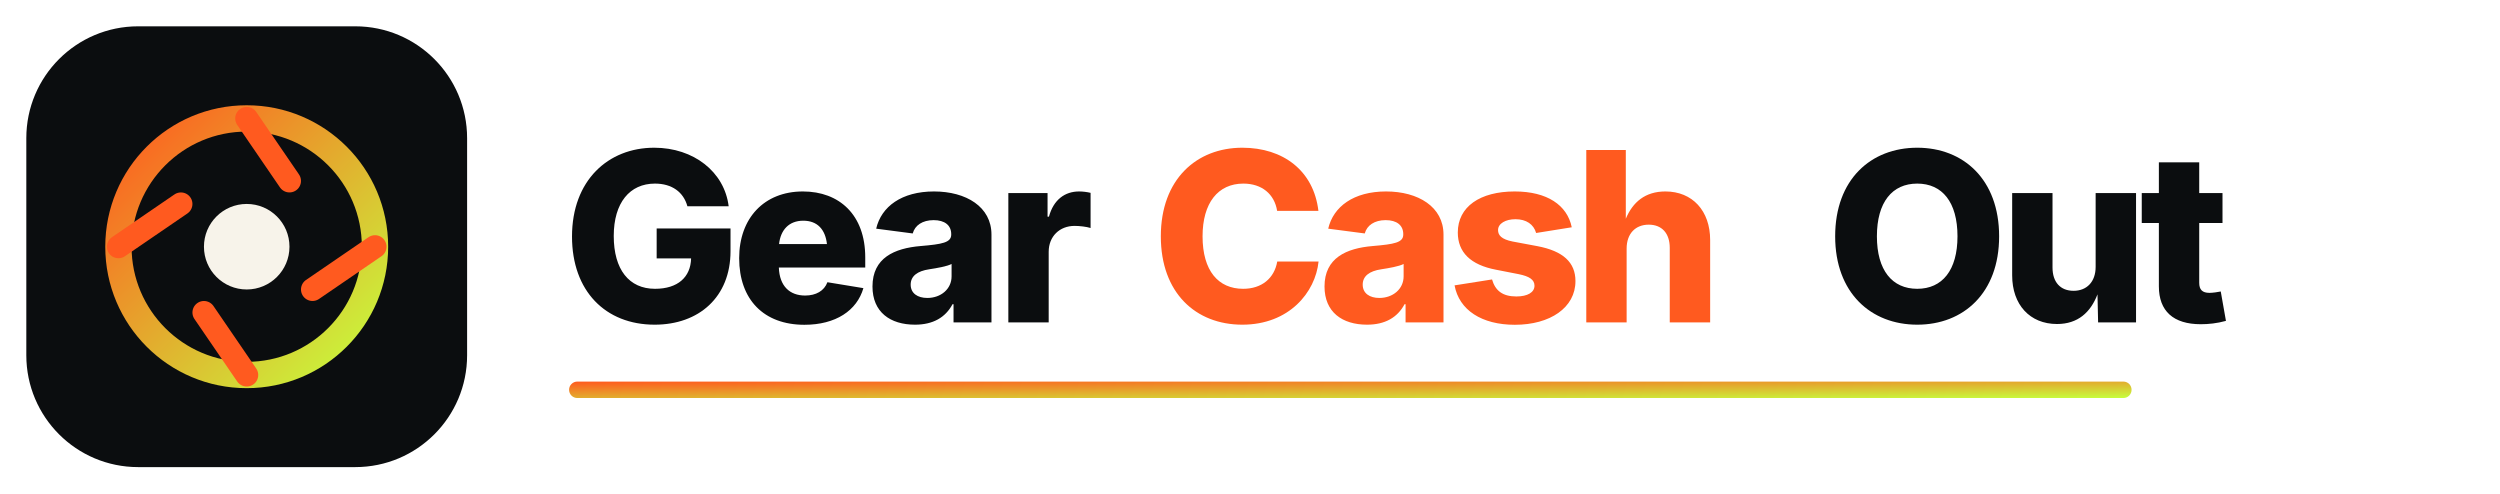
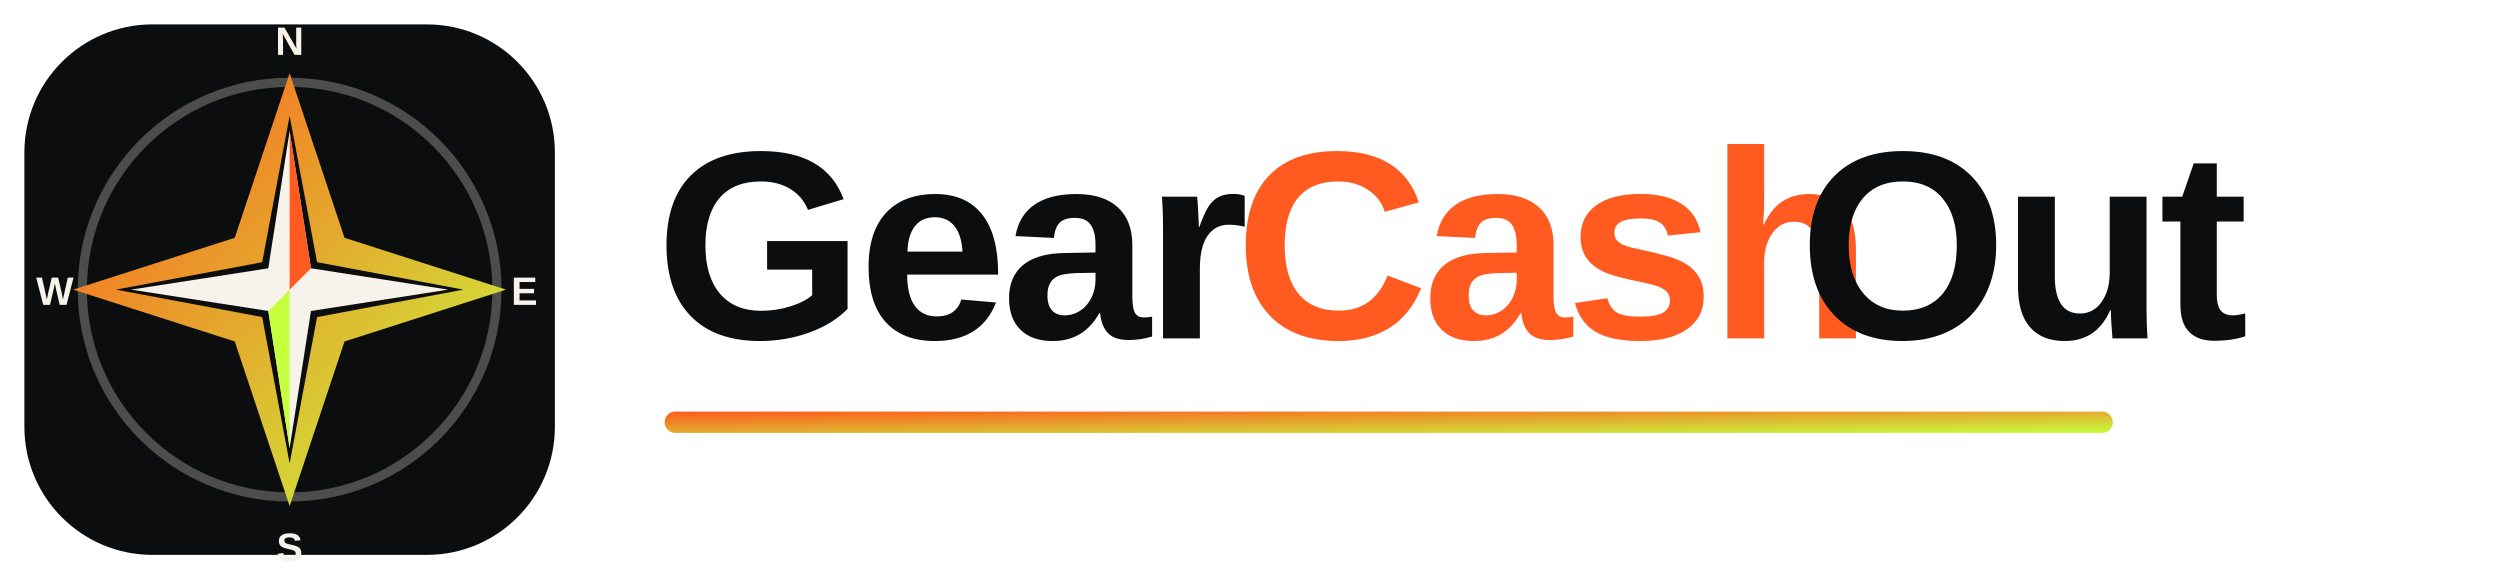
- <svg xmlns="http://www.w3.org/2000/svg" viewBox="0 0 760 150" role="img" aria-labelledby="title desc">
+ <svg xmlns="http://www.w3.org/2000/svg" viewBox="0 0 820 190" role="img" aria-labelledby="title desc">
  <defs>
    <linearGradient id="accent" x1="0" y1="0" x2="1" y2="1">
      <stop offset="0" stop-color="#FF5A1F" />
      <stop offset="1" stop-color="#C6FF3D" />
    </linearGradient>
  </defs>
-   <rect x="8" y="8" width="134" height="134" rx="34" fill="#0B0D0F" />
-   <circle cx="75" cy="75" r="39" fill="none" stroke="url(#accent)" stroke-width="8" />
-   <circle cx="75" cy="75" r="13" fill="#F7F3EA" />
-   <path d="M75 36 88 55M114 75 95 88M75 114 62 95M36 75 55 62" stroke="#FF5A1F" stroke-width="7" stroke-linecap="round" />
-   <text x="171" y="98" font-family="Space Grotesk,Inter,Arial,sans-serif" font-size="72" font-weight="800" letter-spacing="-3" fill="#0B0D0F">Gear</text>
-   <text x="350" y="98" font-family="Space Grotesk,Inter,Arial,sans-serif" font-size="72" font-weight="800" letter-spacing="-3" fill="#FF5A1F">Cash</text>
-   <text x="555" y="98" font-family="Space Grotesk,Inter,Arial,sans-serif" font-size="72" font-weight="800" letter-spacing="-3" fill="#0B0D0F">Out</text>
-   <rect x="173" y="116" width="475" height="5" rx="2.5" fill="url(#accent)" />
+   <rect x="8" y="8" width="174" height="174" rx="42" fill="#0B0D0F" />
+   <circle cx="95" cy="95" r="68" fill="none" stroke="#F7F3EA" stroke-width="3" opacity=".28" />
+   <path d="M95 24 L113 78 L166 95 L113 112 L95 166 L77 112 L24 95 L77 78 Z" fill="url(#accent)" />
+   <path d="M95 38 L104 86 L152 95 L104 104 L95 152 L86 104 L38 95 L86 86 Z" fill="#0B0D0F" />
+   <path d="M95 43 L102 88 L147 95 L102 102 L95 147 L88 102 L43 95 L88 88 Z" fill="#F7F3EA" />
+   <path d="M95 43 L102 88 L95 95 Z" fill="#FF5A1F" />
+   <path d="M95 147 L88 102 L95 95 Z" fill="#C6FF3D" />
+   <text x="95" y="18" text-anchor="middle" font-family="Arial, sans-serif" font-size="13" font-weight="800" fill="#F7F3EA">N</text>
+   <text x="172" y="100" text-anchor="middle" font-family="Arial, sans-serif" font-size="13" font-weight="800" fill="#F7F3EA">E</text>
+   <text x="95" y="184" text-anchor="middle" font-family="Arial, sans-serif" font-size="13" font-weight="800" fill="#F7F3EA">S</text>
+   <text x="18" y="100" text-anchor="middle" font-family="Arial, sans-serif" font-size="13" font-weight="800" fill="#F7F3EA">W</text>
+   <text x="215" y="111" font-family="'Barlow Condensed','Arial Narrow',Arial,sans-serif" font-size="88" font-weight="800" letter-spacing="-2" fill="#0B0D0F">Gear</text>
+   <text x="405" y="111" font-family="'Barlow Condensed','Arial Narrow',Arial,sans-serif" font-size="88" font-weight="800" letter-spacing="-2" fill="#FF5A1F">Cash</text>
+   <text x="590" y="111" font-family="'Barlow Condensed','Arial Narrow',Arial,sans-serif" font-size="88" font-weight="800" letter-spacing="-2" fill="#0B0D0F">Out</text>
+   <rect x="218" y="135" width="475" height="7" rx="3.5" fill="url(#accent)" />
</svg>
